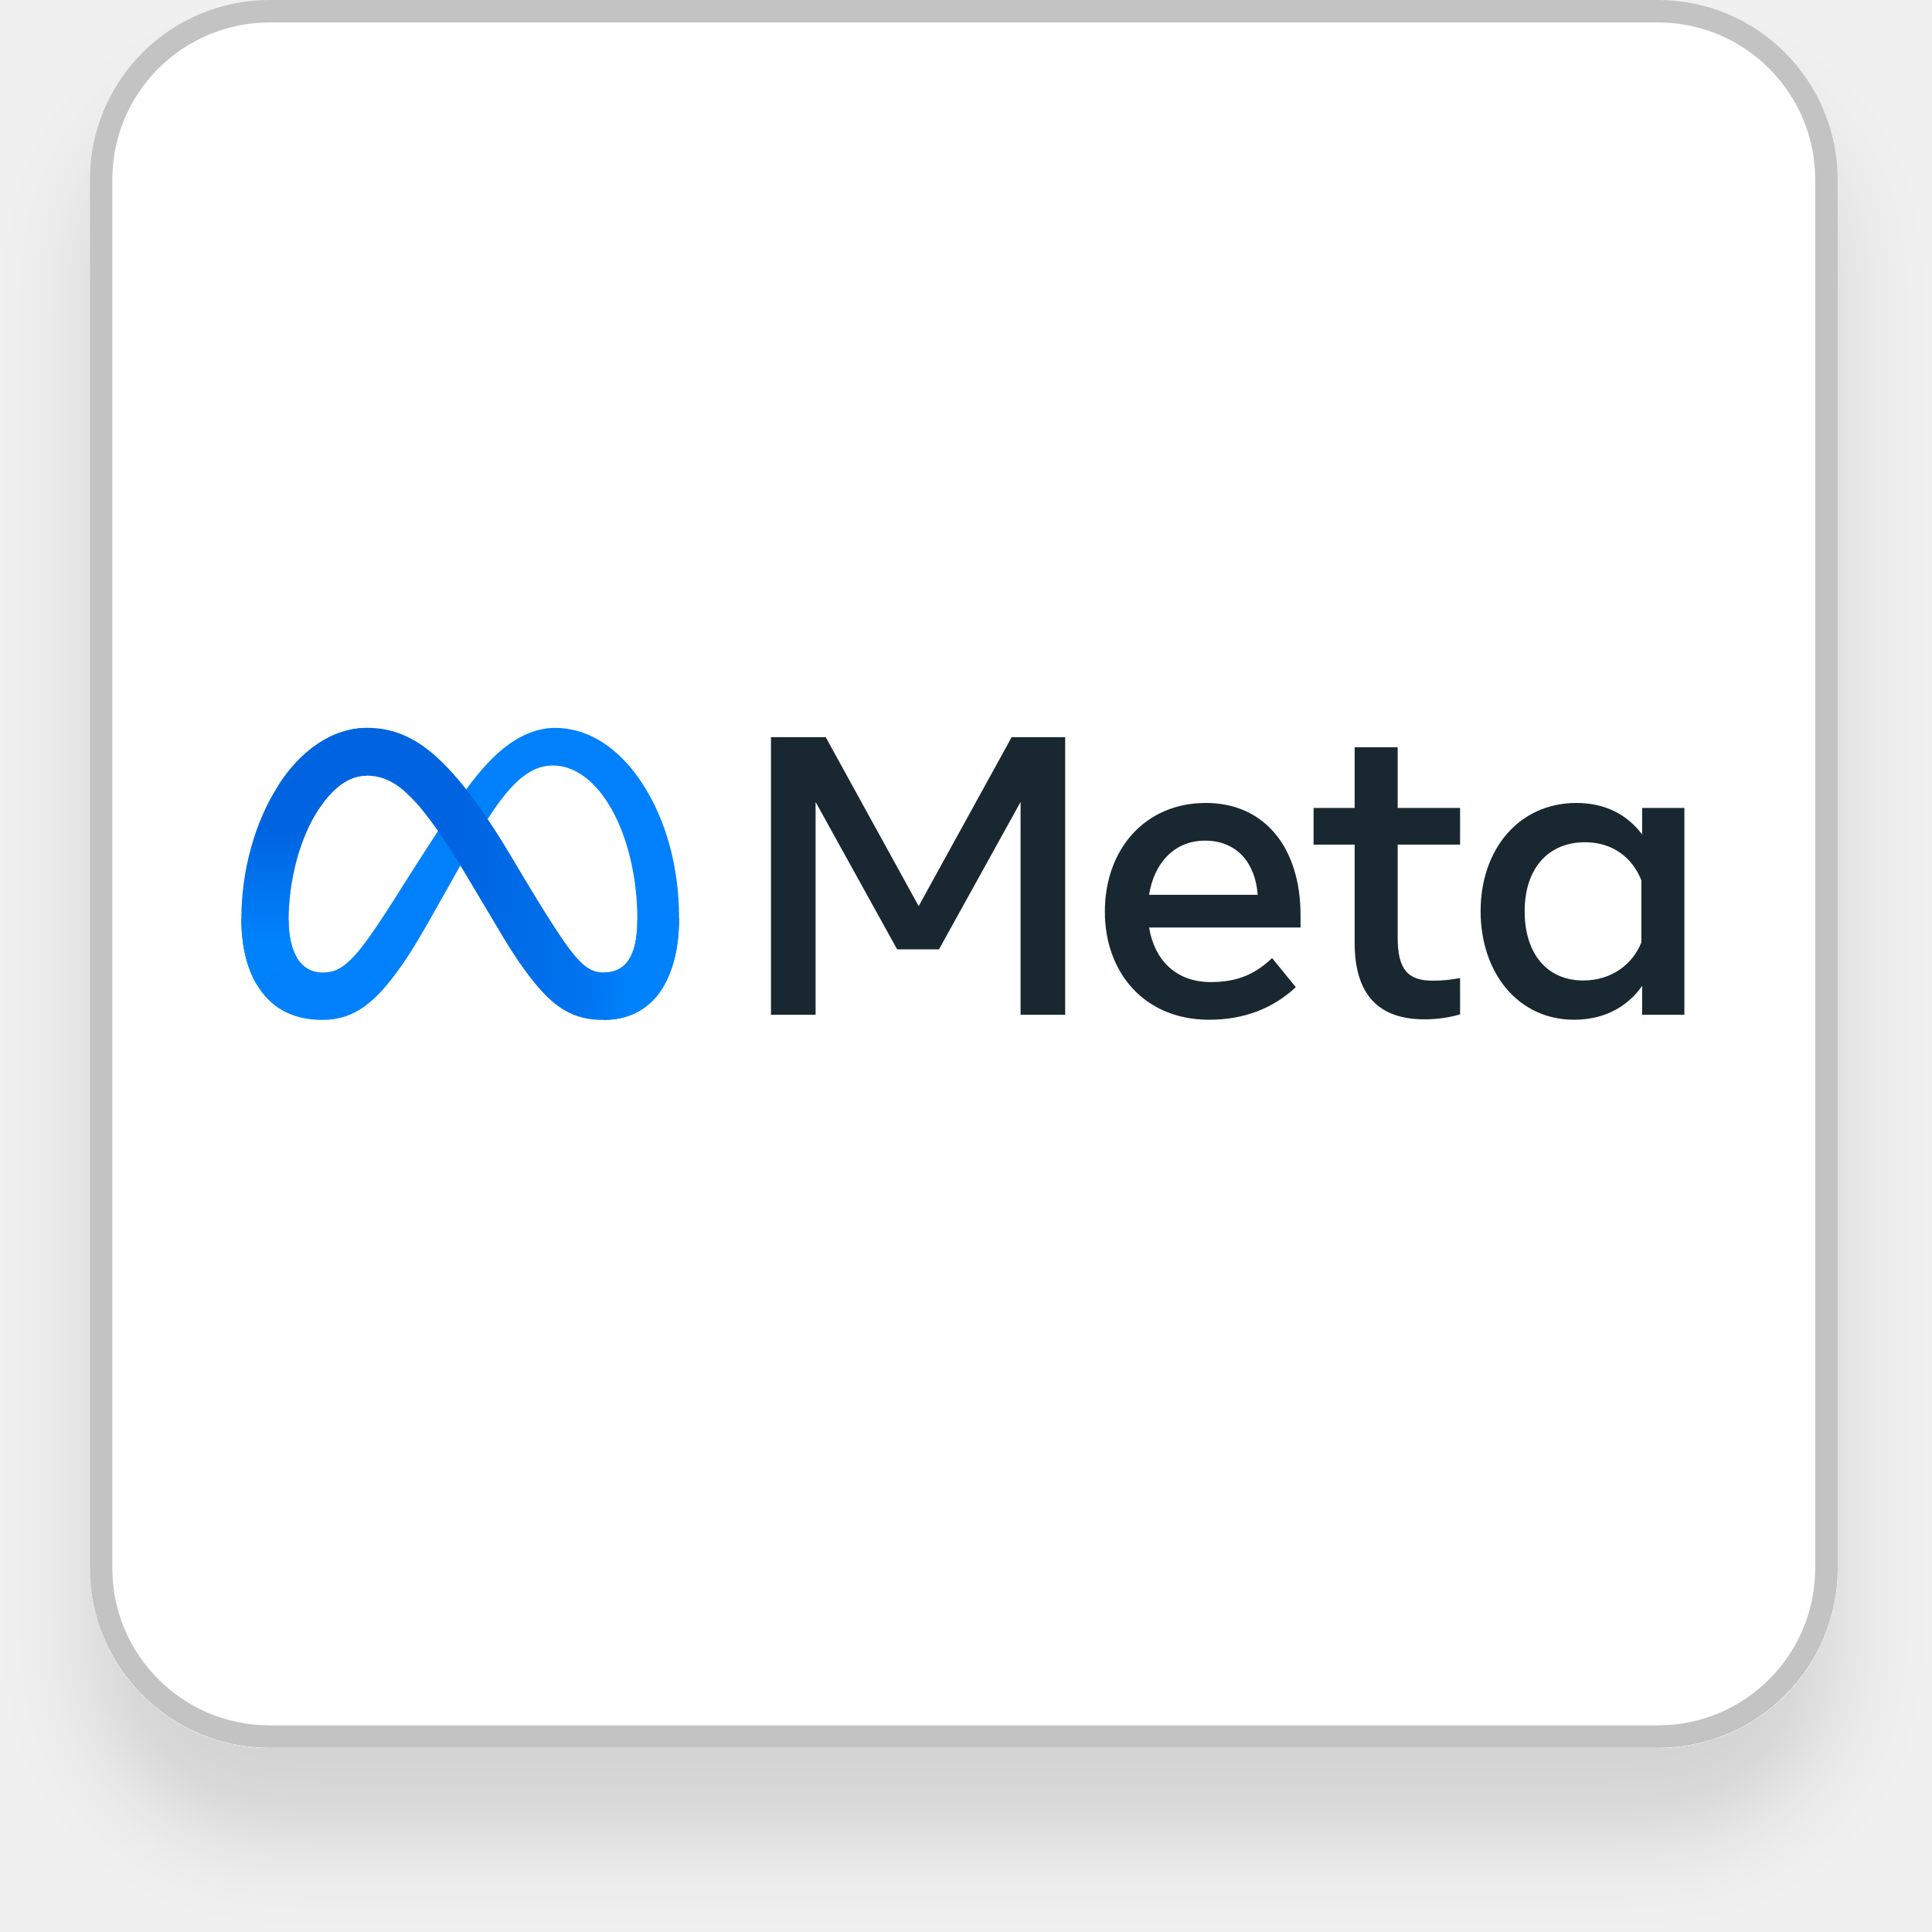
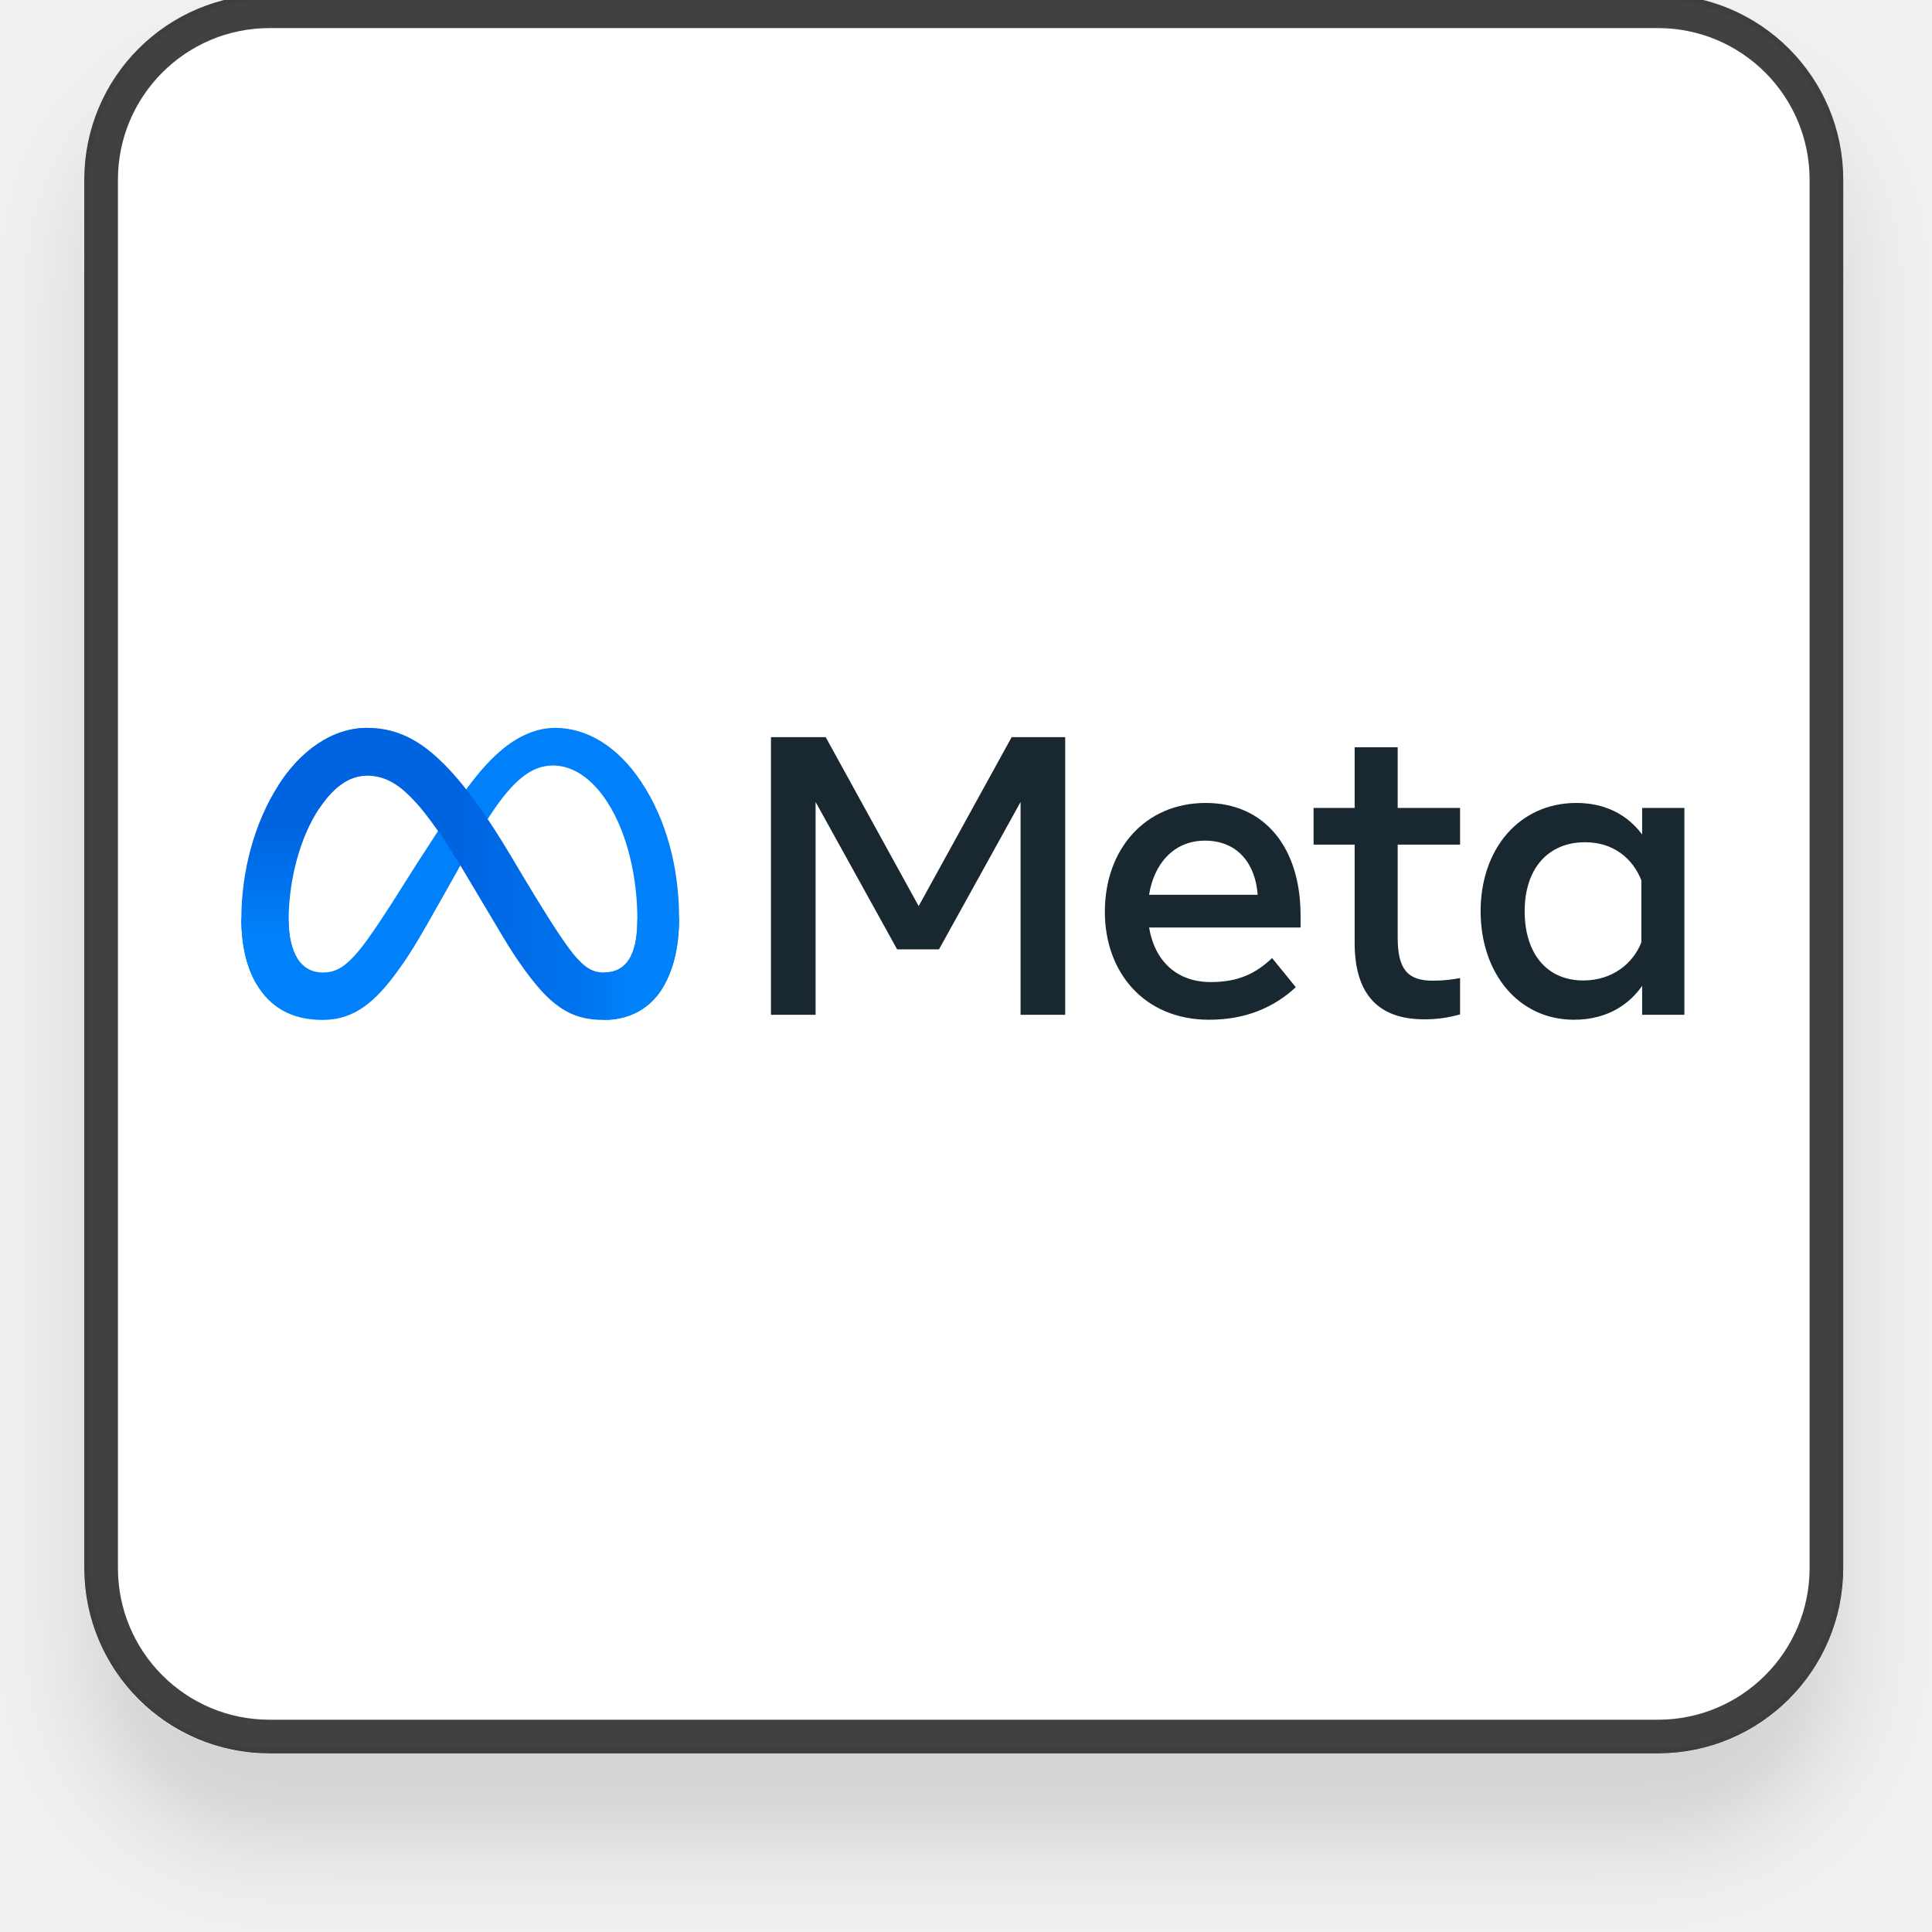
<svg xmlns="http://www.w3.org/2000/svg" width="86" height="86" viewBox="0 0 86 86" fill="none">
  <g filter="url(#filter0_d_565_778)">
    <rect x="4" y="0" width="77.801" height="77.801" rx="8" fill="white" />
-     <rect x="4.5" y="0.5" width="76.801" height="76.801" rx="7.5" stroke="#121115" stroke-opacity="0.25" />
+     <rect x="4.5" y="0.5" width="76.801" height="76.801" rx="7.5" stroke="#121115" stroke-opacity="0.8" stroke-width="1.5" />
  </g>
  <g clip-path="url(#clip0_565_778)">
    <path d="M12.848 40.974C12.848 41.721 13.011 42.295 13.225 42.642C13.504 43.096 13.922 43.289 14.347 43.289C14.896 43.289 15.398 43.152 16.366 41.808C17.141 40.731 18.054 39.218 18.669 38.27L19.71 36.664C20.433 35.548 21.27 34.308 22.229 33.468C23.012 32.782 23.857 32.4 24.708 32.4C26.135 32.4 27.495 33.231 28.536 34.79C29.675 36.497 30.228 38.647 30.228 40.866C30.228 42.185 29.969 43.154 29.529 43.92C29.103 44.66 28.274 45.4 26.879 45.4V43.289C28.073 43.289 28.371 42.187 28.371 40.925C28.371 39.126 27.954 37.131 27.034 35.705C26.382 34.693 25.536 34.075 24.606 34.075C23.6 34.075 22.79 34.838 21.88 36.197C21.396 36.919 20.899 37.799 20.342 38.792L19.728 39.885C18.495 42.081 18.182 42.581 17.566 43.407C16.485 44.852 15.562 45.4 14.347 45.4C12.906 45.4 11.995 44.773 11.43 43.829C10.97 43.059 10.743 42.049 10.743 40.898L12.848 40.974Z" fill="#0081FB" />
    <path d="M12.403 34.939C13.367 33.445 14.76 32.4 16.357 32.4C17.282 32.4 18.201 32.675 19.162 33.463C20.212 34.324 21.331 35.742 22.728 38.078L23.228 38.917C24.437 40.94 25.125 41.98 25.527 42.471C26.045 43.101 26.408 43.289 26.879 43.289C28.073 43.289 28.371 42.187 28.371 40.925L30.228 40.866C30.228 42.185 29.969 43.154 29.529 43.92C29.103 44.66 28.274 45.4 26.879 45.4C26.011 45.4 25.243 45.211 24.393 44.406C23.74 43.788 22.976 42.69 22.389 41.703L20.641 38.771C19.765 37.3 18.96 36.202 18.495 35.706C17.994 35.171 17.35 34.526 16.323 34.526C15.492 34.526 14.786 35.112 14.195 36.008L12.403 34.939Z" fill="url(#paint0_linear_565_778)" />
    <path d="M16.323 34.526C15.492 34.526 14.786 35.112 14.195 36.008C13.359 37.275 12.848 39.162 12.848 40.974C12.848 41.721 13.011 42.295 13.225 42.642L11.43 43.829C10.97 43.059 10.743 42.049 10.743 40.898C10.743 38.805 11.315 36.624 12.403 34.939C13.367 33.445 14.76 32.4 16.357 32.4L16.323 34.526Z" fill="url(#paint1_linear_565_778)" />
    <path d="M34.319 32.812H36.754L40.893 40.334L45.033 32.812H47.415V45.172H45.429V35.699L41.798 42.259H39.935L36.305 35.699V45.172H34.319V32.812ZM53.638 37.42C52.214 37.42 51.356 38.497 51.15 39.83H55.984C55.885 38.457 55.096 37.42 53.638 37.42ZM49.181 40.59C49.181 37.784 50.986 35.742 53.672 35.742C56.314 35.742 57.892 37.758 57.892 40.739V41.287H51.15C51.39 42.738 52.348 43.715 53.893 43.715C55.125 43.715 55.895 43.337 56.626 42.647L57.681 43.944C56.687 44.863 55.423 45.392 53.822 45.392C50.915 45.392 49.181 43.263 49.181 40.59ZM60.3 37.597H58.472V35.964H60.3V33.262H62.216V35.964H64.993V37.597H62.216V41.737C62.216 43.151 62.666 43.653 63.772 43.653C64.277 43.653 64.566 43.61 64.993 43.538V45.154C64.461 45.305 63.953 45.374 63.403 45.374C61.334 45.374 60.3 44.239 60.3 41.967V37.597ZM73.062 39.185C72.677 38.209 71.819 37.491 70.557 37.491C68.917 37.491 67.868 38.659 67.868 40.563C67.868 42.419 68.834 43.644 70.478 43.644C71.771 43.644 72.694 42.889 73.062 41.949V39.185ZM74.978 45.172H73.097V43.883C72.572 44.642 71.615 45.392 70.065 45.392C67.573 45.392 65.907 43.297 65.907 40.563C65.907 37.804 67.613 35.742 70.171 35.742C71.435 35.742 72.427 36.25 73.097 37.146V35.964H74.978V45.172Z" fill="#192830" />
  </g>
  <defs>
    <filter id="filter0_d_565_778" x="0" y="0" width="85.801" height="85.801" filterUnits="userSpaceOnUse" color-interpolation-filters="sRGB">
      <feFlood flood-opacity="0" result="BackgroundImageFix" />
      <feColorMatrix in="SourceAlpha" type="matrix" values="0 0 0 0 0 0 0 0 0 0 0 0 0 0 0 0 0 0 127 0" result="hardAlpha" />
      <feOffset dy="4" />
      <feGaussianBlur stdDeviation="2" />
      <feComposite in2="hardAlpha" operator="out" />
      <feColorMatrix type="matrix" values="0 0 0 0 0 0 0 0 0 0 0 0 0 0 0 0 0 0 0.12 0" />
      <feBlend mode="normal" in2="BackgroundImageFix" result="effect1_dropShadow_565_778" />
      <feBlend mode="normal" in="SourceGraphic" in2="effect1_dropShadow_565_778" result="shape" />
    </filter>
    <linearGradient id="paint0_linear_565_778" x1="14.877" y1="40.364" x2="28.293" y2="41.038" gradientUnits="userSpaceOnUse">
      <stop stop-color="#0064E1" />
      <stop offset="0.4" stop-color="#0064E1" />
      <stop offset="0.83" stop-color="#0073EE" />
      <stop offset="1" stop-color="#0082FB" />
    </linearGradient>
    <linearGradient id="paint1_linear_565_778" x1="13.792" y1="41.861" x2="13.792" y2="36.892" gradientUnits="userSpaceOnUse">
      <stop stop-color="#0082FB" />
      <stop offset="1" stop-color="#0064E0" />
    </linearGradient>
    <clipPath id="clip0_565_778">
      <rect width="64.235" height="13" fill="white" transform="translate(10.7432 32.4004)" />
    </clipPath>
  </defs>
</svg>
